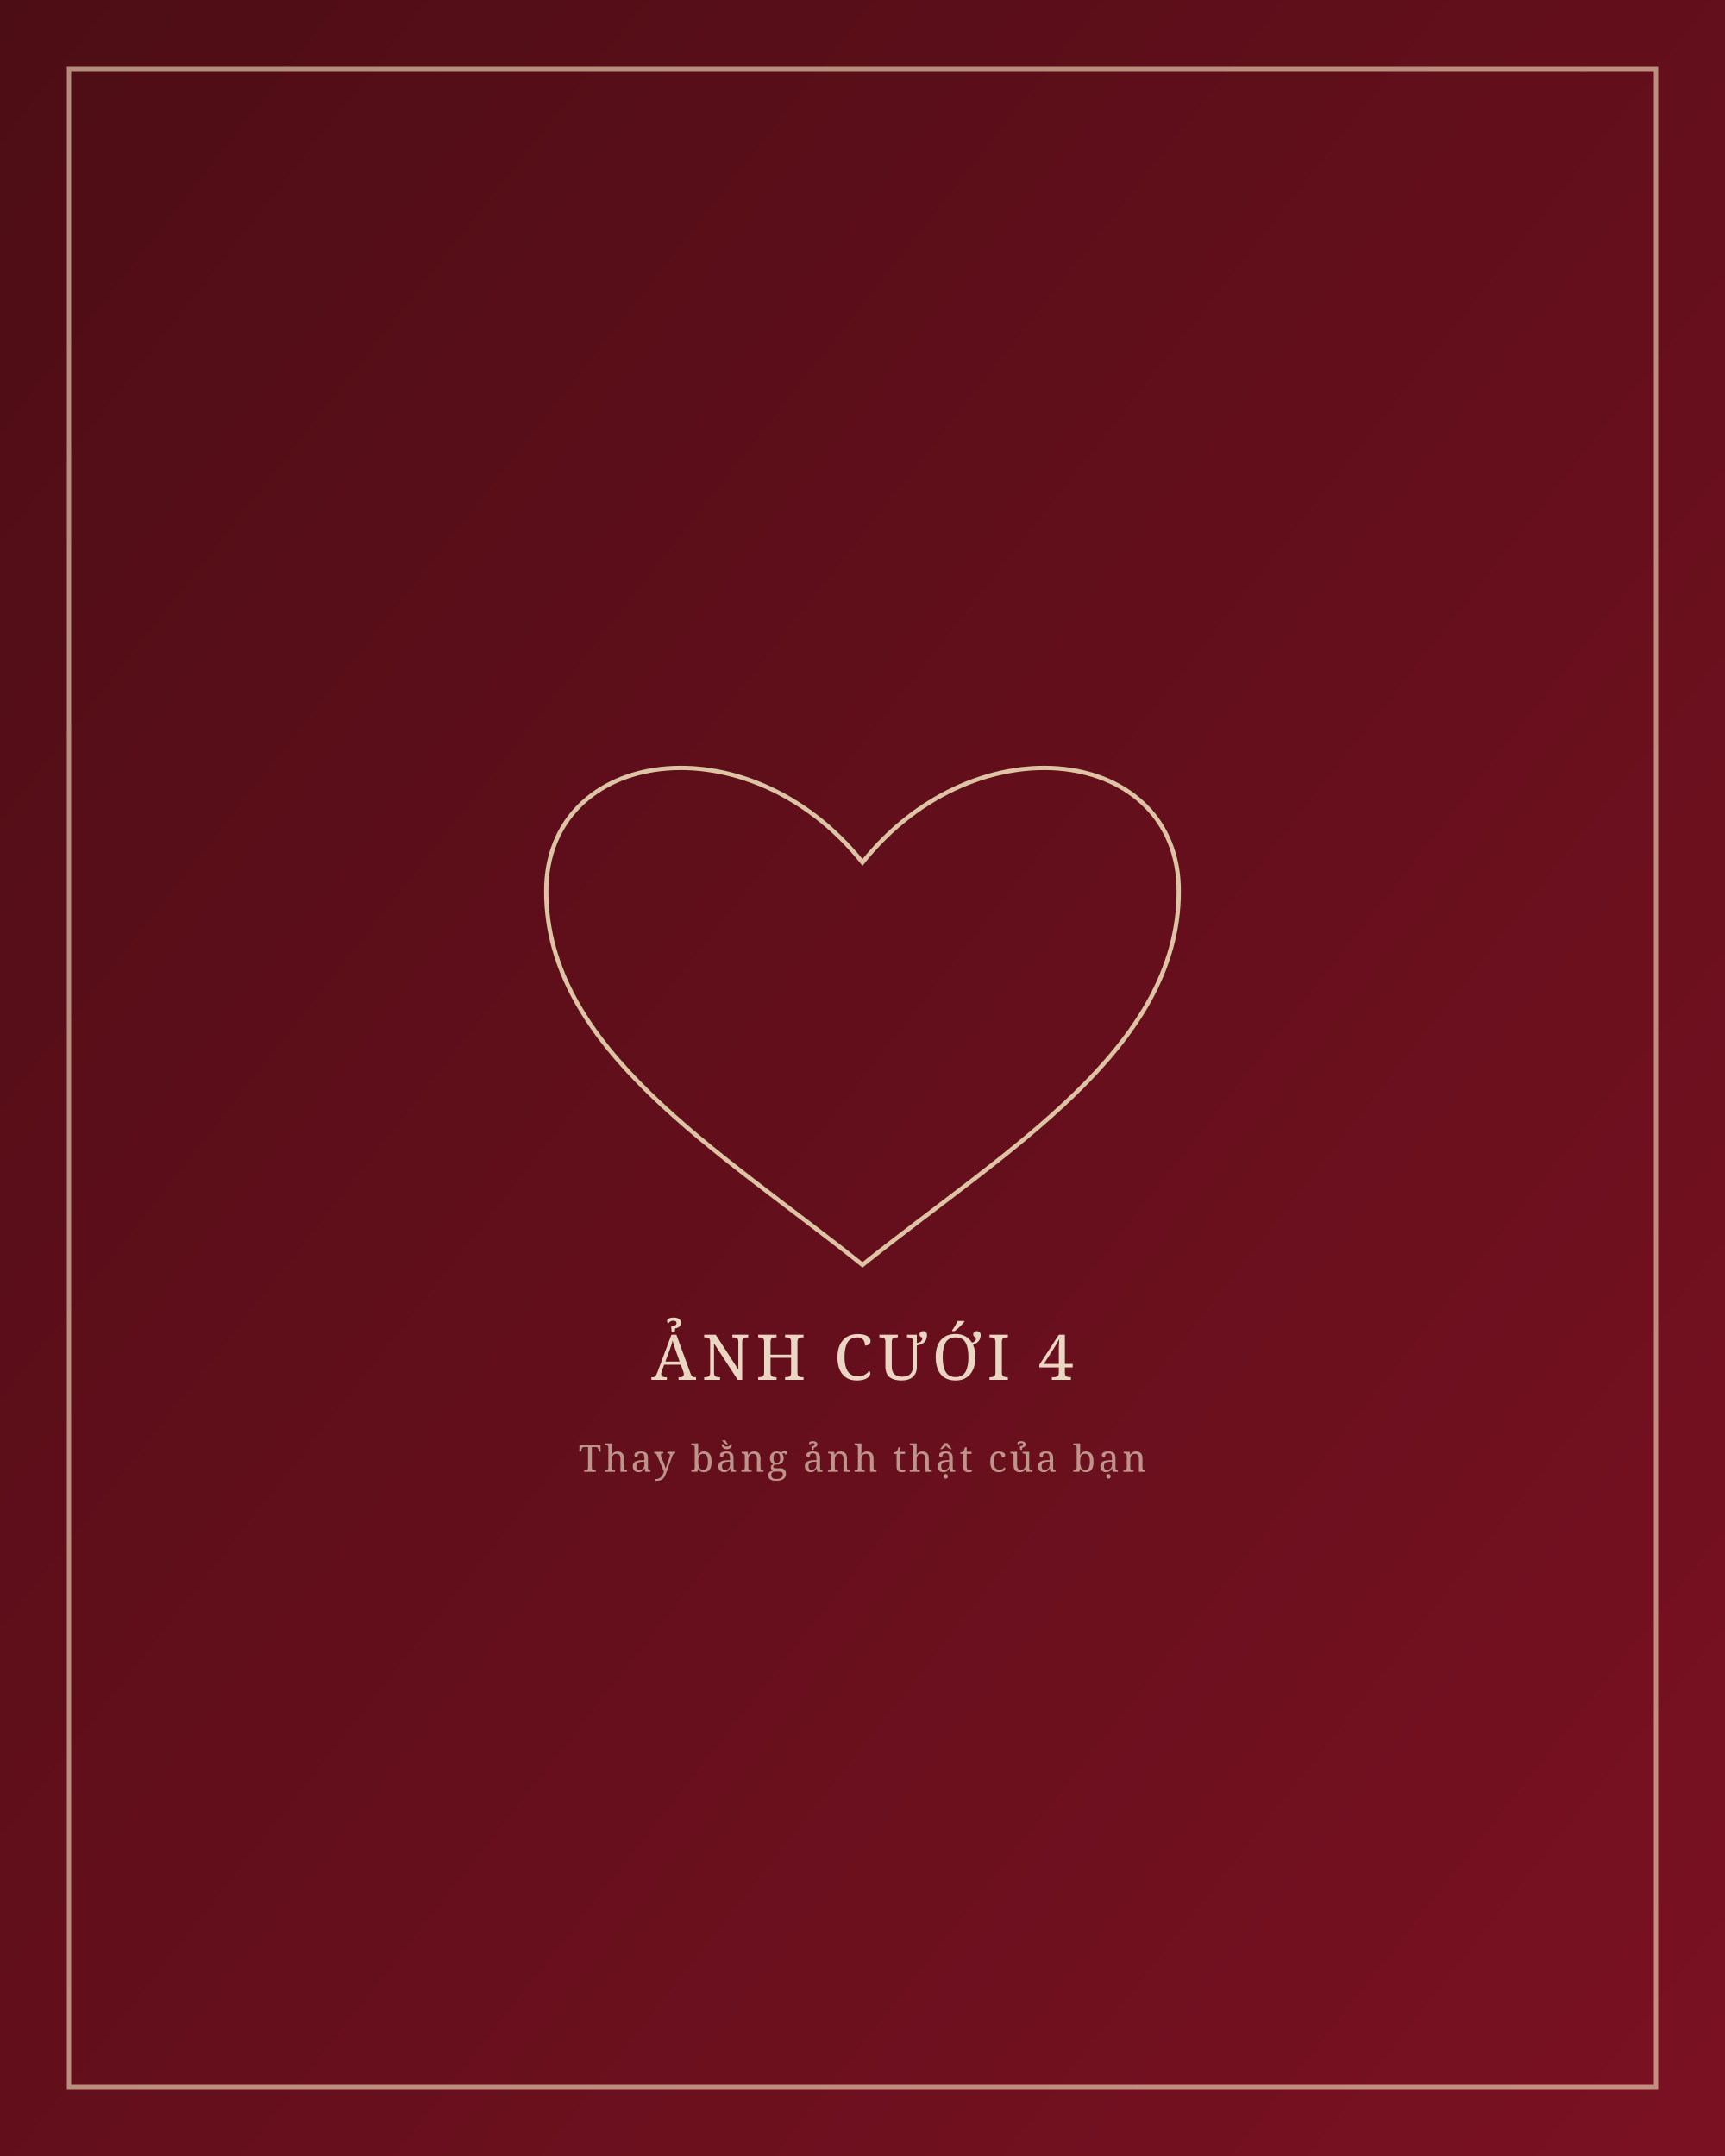
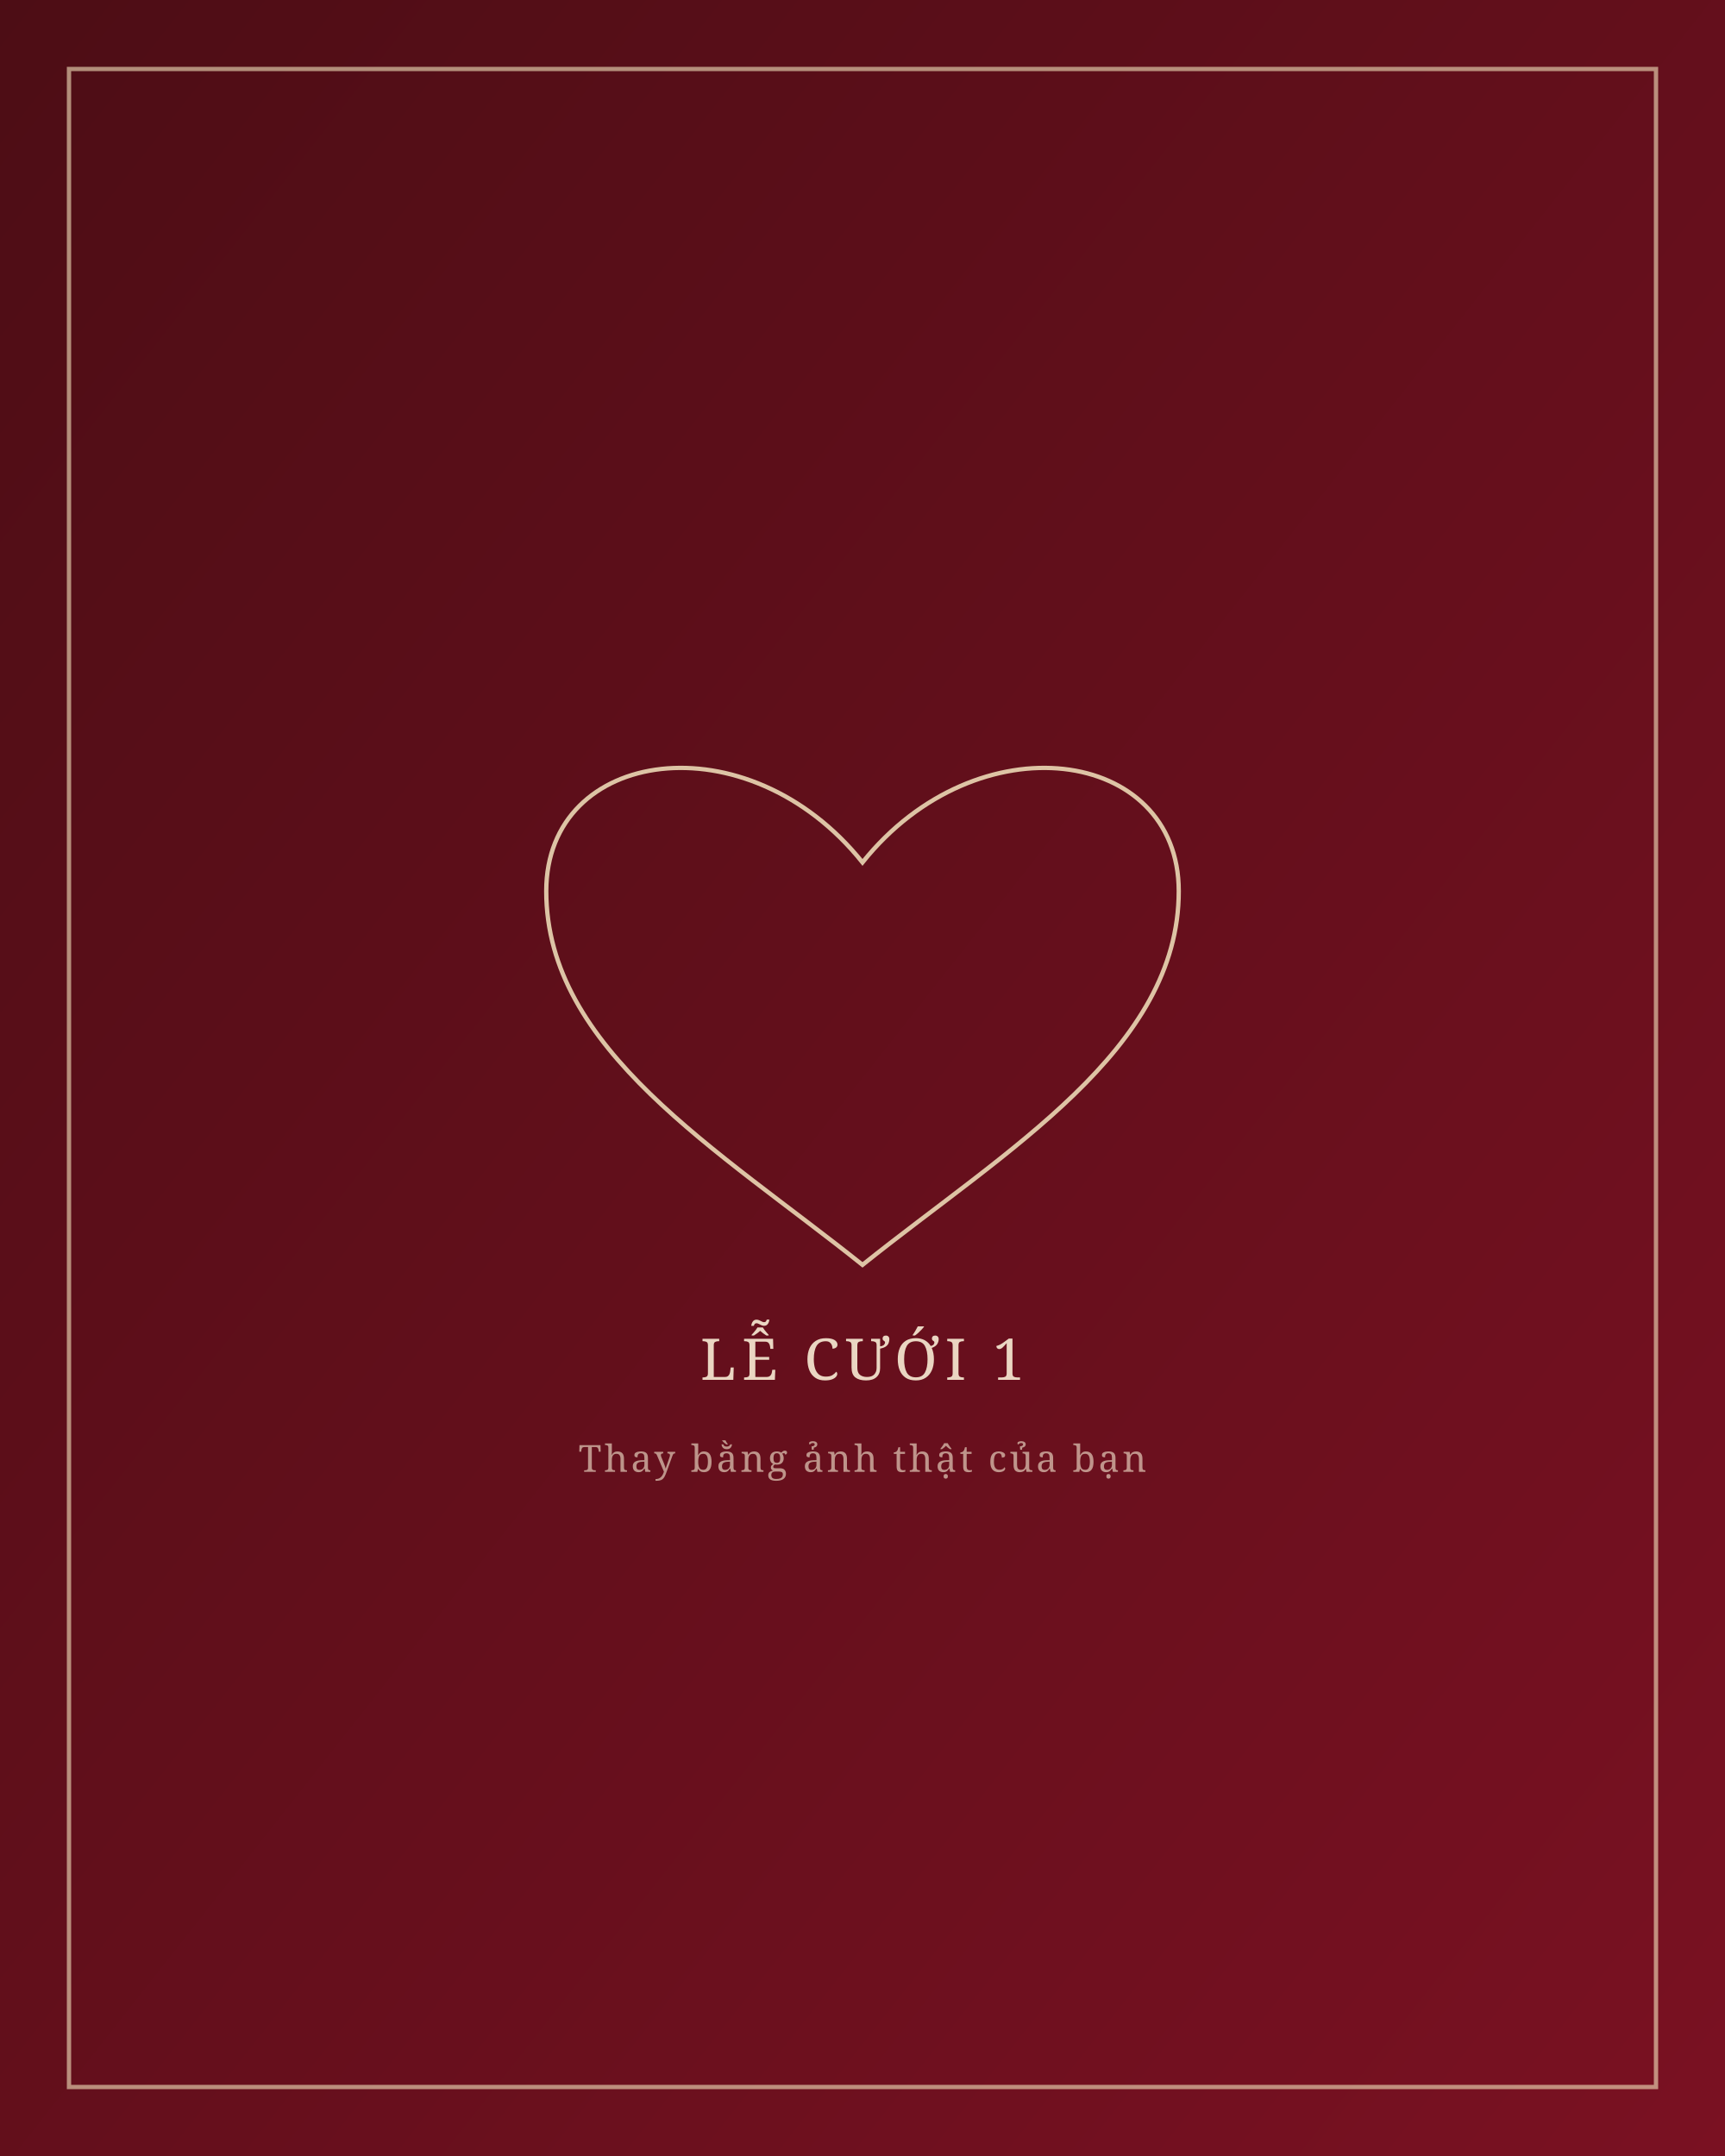
<svg xmlns="http://www.w3.org/2000/svg" viewBox="0 0 600 750">
  <defs>
    <linearGradient id="g4" x1="0" y1="0" x2="1" y2="1">
      <stop offset="0%" stop-color="#4d0d15" />
      <stop offset="100%" stop-color="#7a1122" />
    </linearGradient>
  </defs>
  <rect width="600" height="750" fill="url(#g4)" />
  <rect x="24" y="24" width="552" height="702" fill="none" stroke="#f3e4bd" stroke-width="1.5" opacity="0.6" />
  <g fill="none" stroke="#f3e4bd" stroke-width="1.5" opacity="0.85">
    <path d="M300 300c-40-50-110-40-110 10 0 55 60 90 110 130 50-40 110-75 110-130 0-50-70-60-110-10z" />
  </g>
-   <text x="300" y="480" text-anchor="middle" fill="#f8ecd4" font-family="Georgia, serif" font-size="22" letter-spacing="2" opacity="0.9">ẢNH CƯỚI 4</text>
+   <text x="300" y="480" text-anchor="middle" fill="#f8ecd4" font-family="Georgia, serif" font-size="20" letter-spacing="2" opacity="0.9">LỄ CƯỚI 1</text>
  <text x="300" y="512" text-anchor="middle" fill="#f8ecd4" font-family="Georgia, serif" font-size="13" letter-spacing="1" opacity="0.6">Thay bằng ảnh thật của bạn</text>
</svg>
